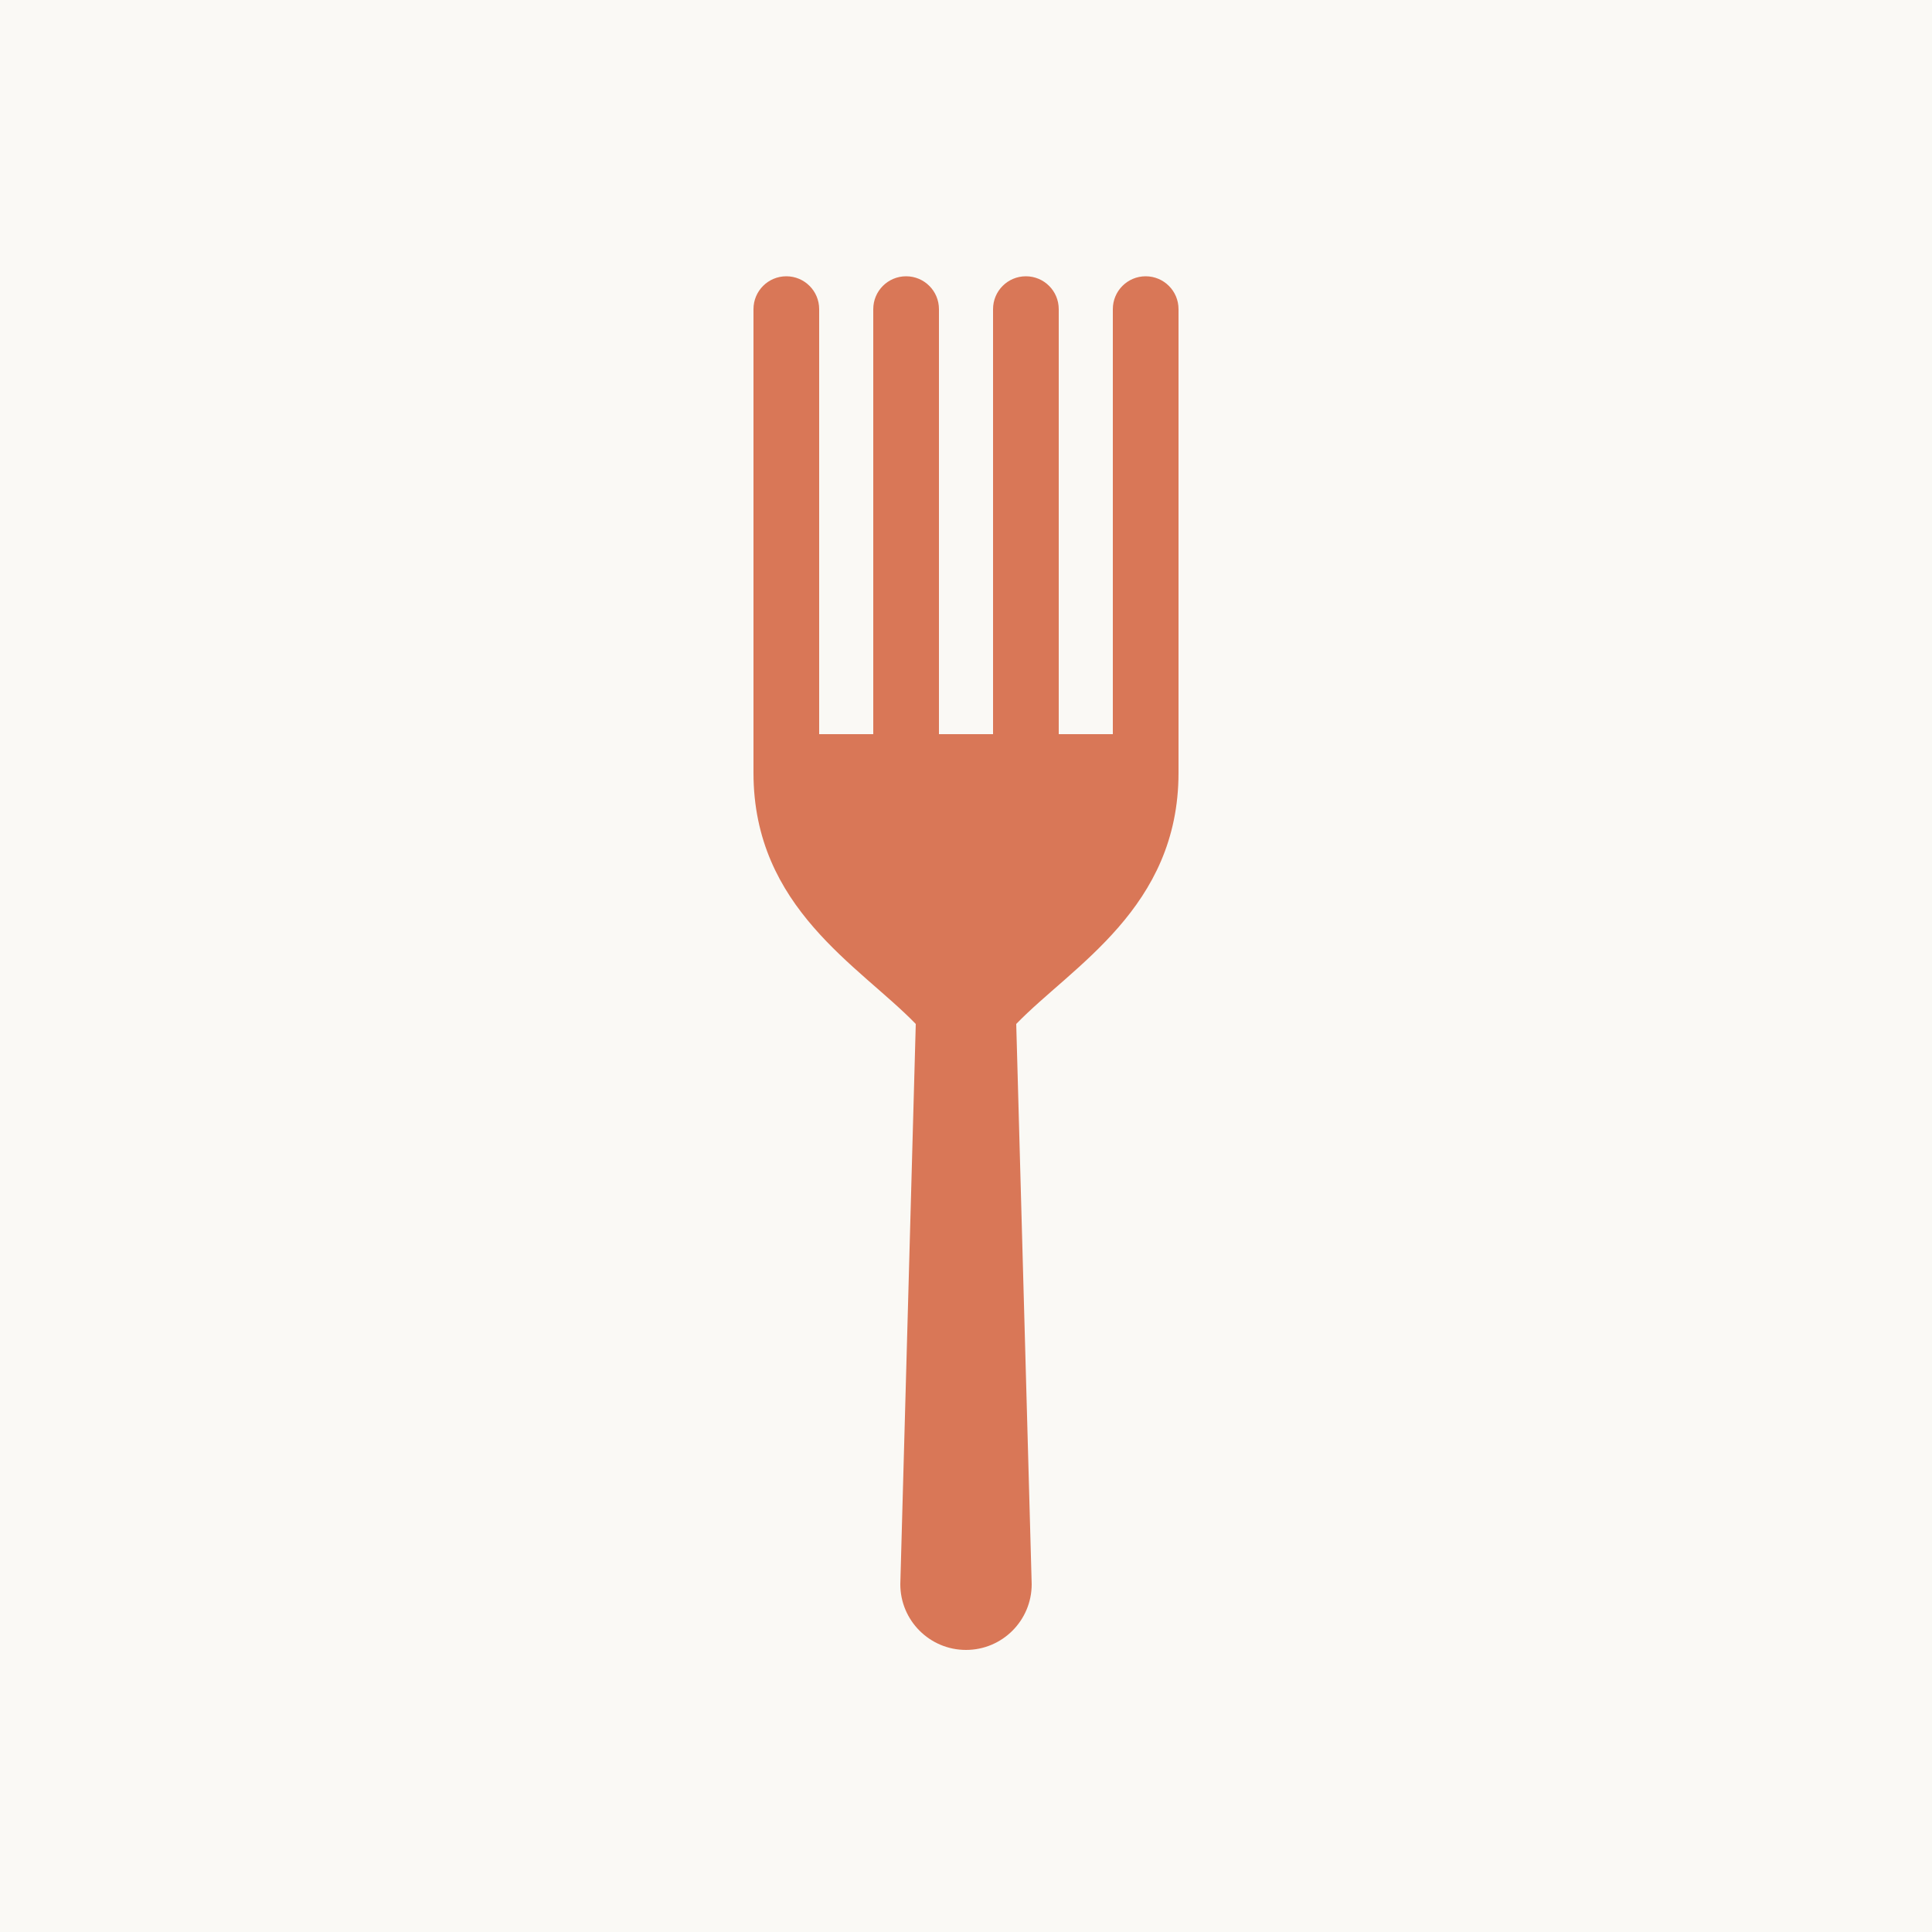
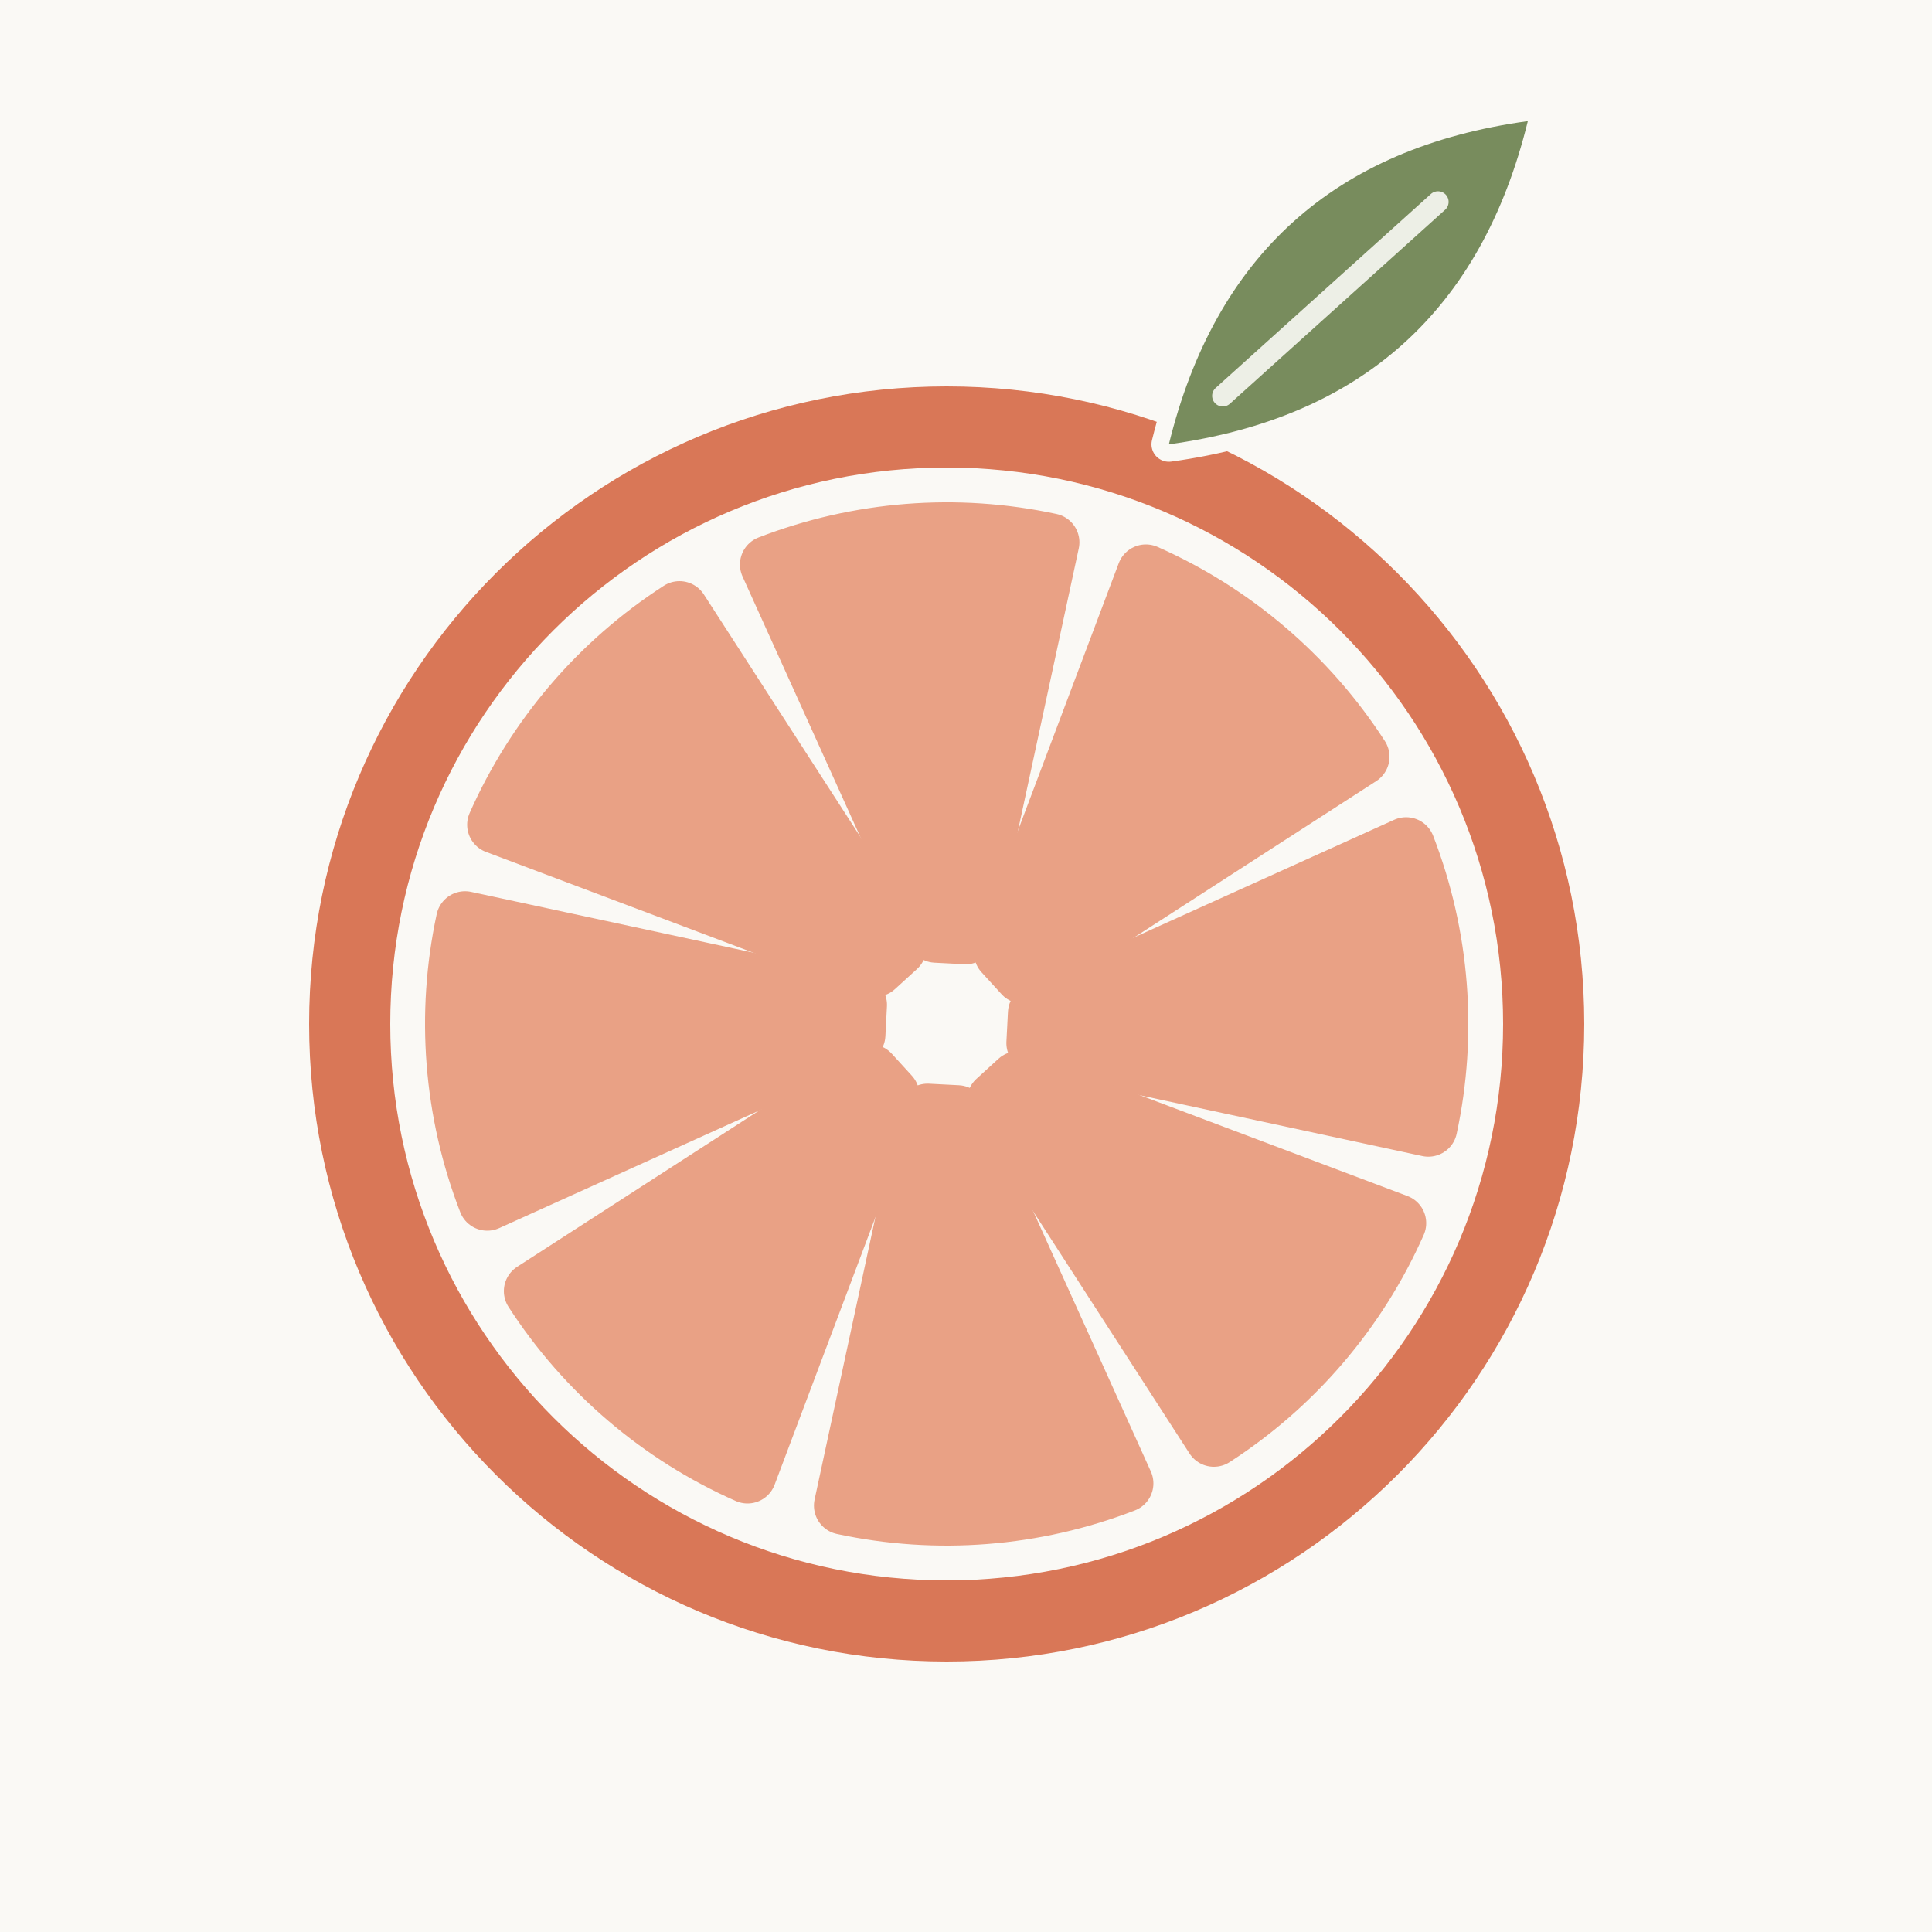
<svg xmlns="http://www.w3.org/2000/svg" viewBox="0 0 100 100">
  <rect width="100" height="100" fill="#faf9f5" />
-   <path fill="#d97757" d="M39 16a1.7 1.7 0 0 1 3.4 0V38h2.8V16a1.7 1.7 0 0 1 3.4 0V38h2.8V16a1.7 1.7 0 0 1 3.4 0V38h2.8V16a1.7 1.7 0 0 1 3.4 0V40C61 47 55.5 50 52.6 53L53.4 82a3.4 3.4 0 0 1-6.8 0L47.4 53C44.5 50 39 47 39 40Z" />
+   <circle cx="49" cy="53" r="33" fill="#d97757" />
+   <circle cx="49" cy="53" r="28.8" fill="#faf9f5" />
+   <path d="M51.91 49.31L59.31 29.68A25.5 25.5 0 0 1 70.42 39.17L52.95 50.45Z" fill="#e9a185" stroke="#e9a185" stroke-width="3" stroke-linejoin="round" />
+   <path d="M53.67 52.44L72.78 43.8A25.5 25.5 0 0 1 73.93 58.37L53.59 53.99Z" fill="#e9a185" stroke="#e9a185" stroke-width="3" stroke-linejoin="round" />
+   <path d="M52.69 55.91L72.32 63.31A25.5 25.5 0 0 1 62.83 74.42L51.55 56.95Z" fill="#e9a185" stroke="#e9a185" stroke-width="3" stroke-linejoin="round" />
+   <path d="M49.56 57.67L58.2 76.78A25.5 25.5 0 0 1 43.63 77.93L48.01 57.59Z" fill="#e9a185" stroke="#e9a185" stroke-width="3" stroke-linejoin="round" />
+   <path d="M46.09 56.69L38.69 76.32A25.5 25.5 0 0 1 27.58 66.83L45.05 55.55Z" fill="#e9a185" stroke="#e9a185" stroke-width="3" stroke-linejoin="round" />
+   <path d="M44.33 53.56L25.22 62.2A25.5 25.5 0 0 1 24.07 47.63L44.41 52.01Z" fill="#e9a185" stroke="#e9a185" stroke-width="3" stroke-linejoin="round" />
+   <path d="M45.31 50.09L25.68 42.69A25.5 25.5 0 0 1 35.17 31.58L46.45 49.05Z" fill="#e9a185" stroke="#e9a185" stroke-width="3" stroke-linejoin="round" />
+   <path d="M48.44 48.33L39.8 29.22A25.5 25.5 0 0 1 54.37 28.07L49.99 48.41Z" fill="#e9a185" stroke="#e9a185" stroke-width="3" stroke-linejoin="round" />
+   <path d="M60.5 23Q75.48 20.95 79.08 6.27Q64.1 8.32 60.5 23Z" fill="#788c5d" stroke="#faf9f5" stroke-width="1.8" stroke-linejoin="round" paint-order="stroke" />
+   <path d="M63.29 20.49L74.43 10.45" stroke="#faf9f5" stroke-width="1.1" stroke-linecap="round" opacity="0.9" />
</svg>
